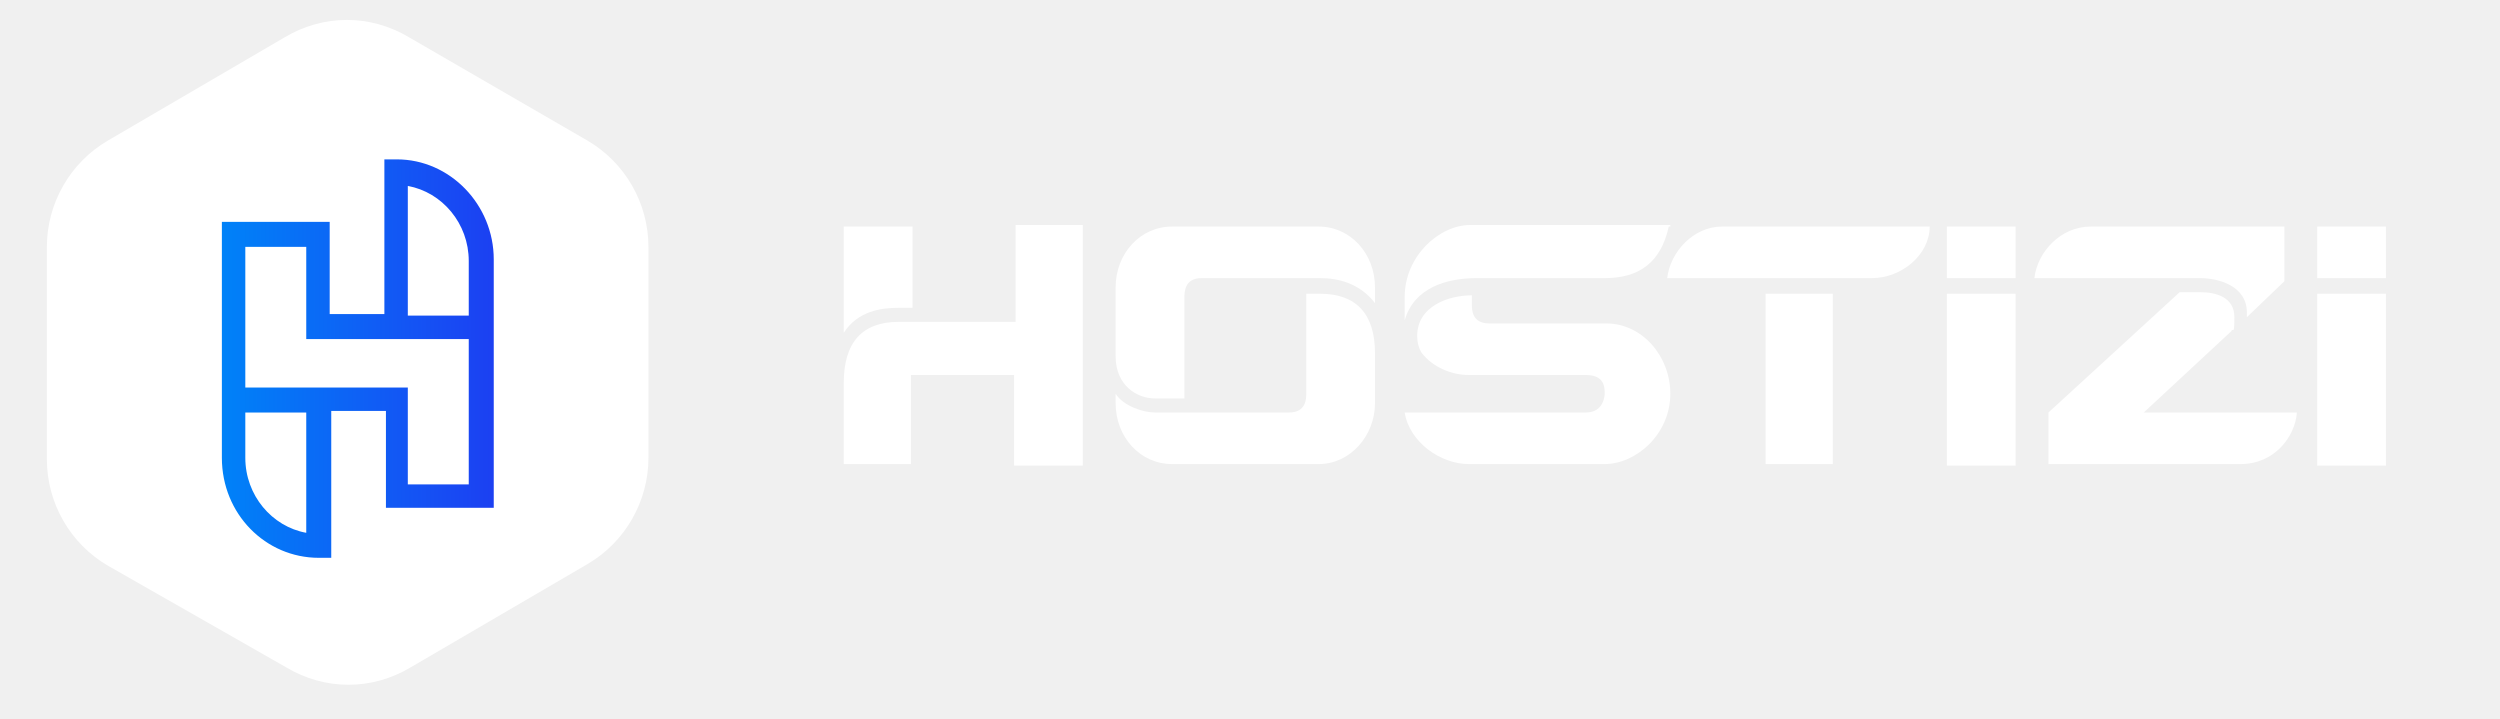
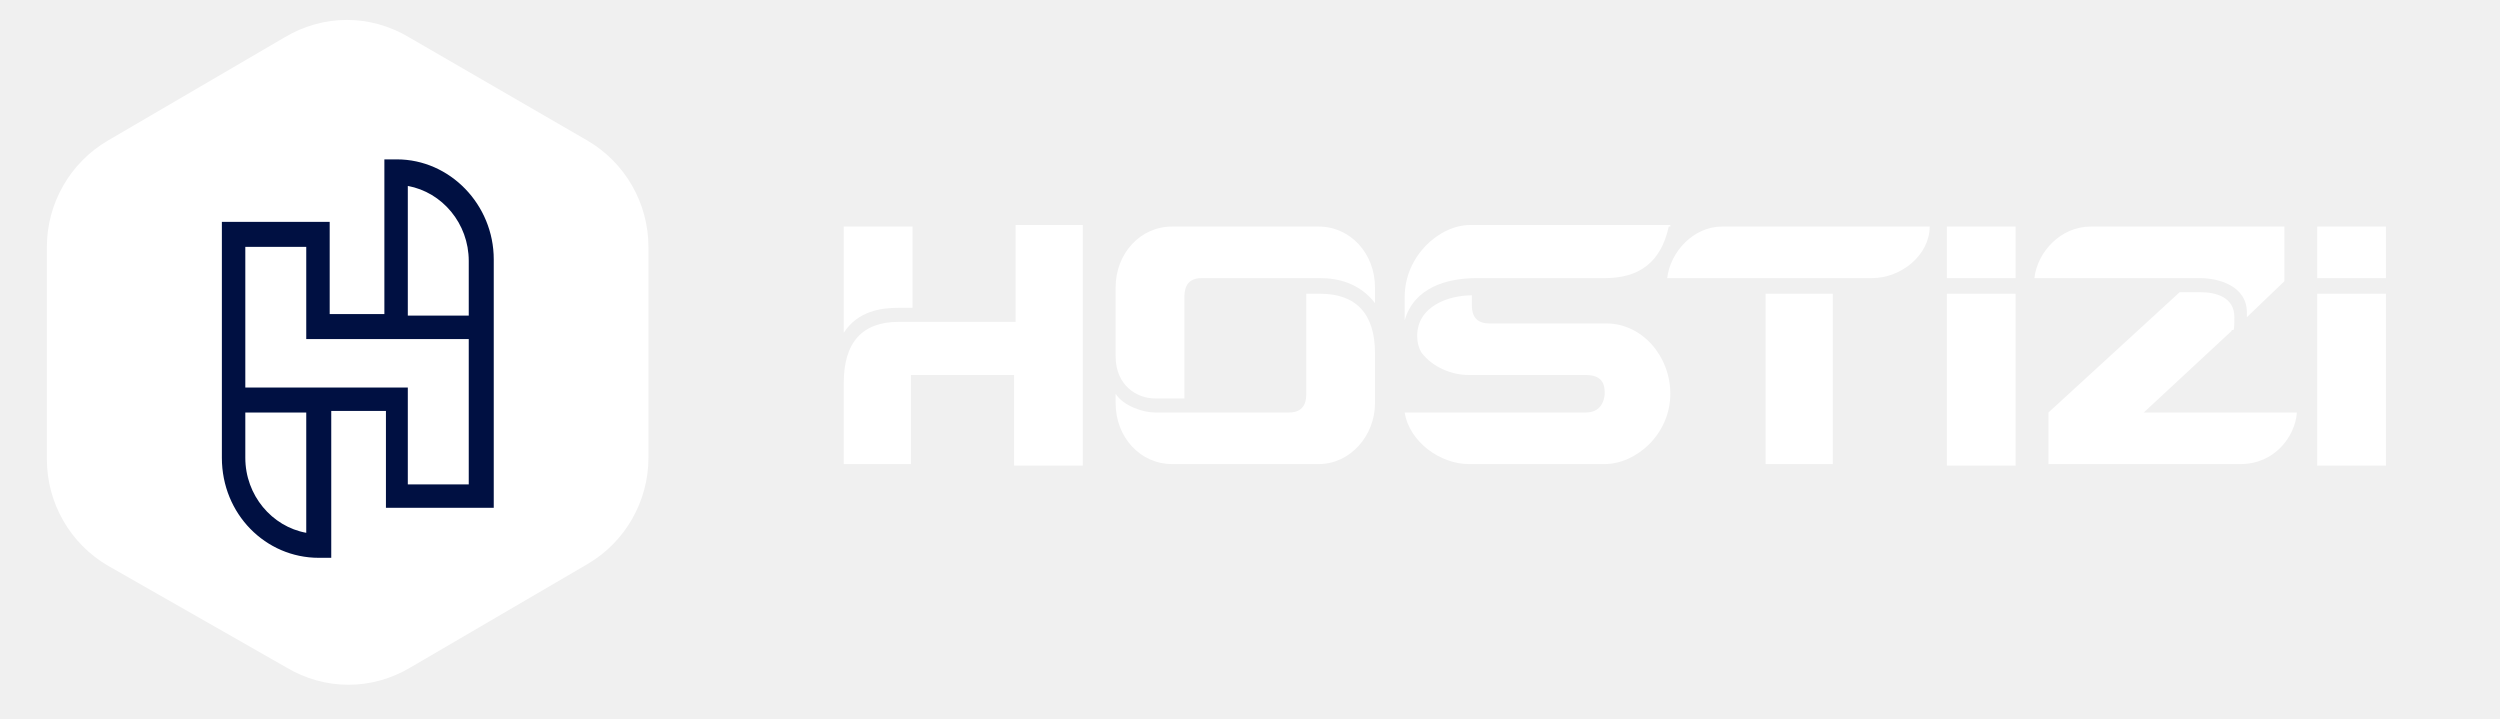
- <svg xmlns="http://www.w3.org/2000/svg" id="Layer_1" version="1.1" width="160" height="46" viewBox="0 0 160 46">
-   <defs>
-     <style>
-       .st0 {
-         fill: #fff;
-       }
- 
-       .st1 {
-         fill: url(#linear-gradient);
-       }
-     </style>
-     <linearGradient id="linear-gradient" x1="14.2" y1="23" x2="31.6" y2="23" gradientUnits="userSpaceOnUse">
-       <stop offset="0" stop-color="#0082f8" />
-       <stop offset="1" stop-color="#1c40f2" />
-     </linearGradient>
-   </defs>
-   <path class="st0" d="M18.2,2.4c2.5-1.5,5.5-1.5,8,0l11.4,6.6c2.4,1.4,3.9,4,3.9,6.8v13.5c0,2.8-1.5,5.4-3.9,6.8l-11.3,6.6c-2.5,1.5-5.5,1.5-8,0l-11.4-6.5c-2.4-1.4-3.9-4-3.9-6.8v-13.6c0-2.8,1.5-5.4,3.9-6.8l11.3-6.6Z" />
-   <path class="st1" d="M25.4,10.2h-.8v9.9h-3.5v-5.9h-6.9v15.1c0,3.6,2.8,6.4,6.2,6.4h.8v-9.4h3.5v6.2h6.9v-15.9c0-3.5-2.8-6.4-6.2-6.4ZM19.6,34.1c-2.2-.4-3.9-2.4-3.9-4.8v-2.9h3.9v7.7ZM30,31h-3.9v-6.2h-10.4v-9h3.9v5.9h10.4v9.3ZM30,20.2h-3.9v-8.3c2.2.4,3.9,2.4,3.9,4.8v3.5Z" />
-   <g>
-     <path class="st0" d="M69.3,14.5v15.3h-4.4v-5.8h-6.6v5.7h-4.3v-5.2c0-2.6,1.2-3.9,3.5-3.9h7.5v-6.2h4.3ZM54,21.3v-6.8h4.4v5.2h-.9c-1.1,0-2.6.2-3.5,1.6Z" />
-     <path class="st0" d="M88,18.4v1c-1-1.3-2.4-1.6-3.5-1.6h-7.6c-1.1,0-1.1.9-1.1,1.3v6.4h-1.9c-1.1,0-2.5-.8-2.5-2.7v-4.4c0-2.2,1.6-3.9,3.6-3.9h9.4c2,0,3.6,1.7,3.6,3.9ZM88,22.6v3.2c0,2.1-1.6,3.9-3.6,3.9h-9.4c-2,0-3.6-1.7-3.6-3.9v-.6c.5.8,1.8,1.2,2.5,1.2h8.6c1.1,0,1.1-.9,1.1-1.2v-6.4h.9c2.3,0,3.5,1.3,3.5,3.8Z" />
-     <path class="st0" d="M106.8,14.5c-.5,2.3-1.9,3.3-4.1,3.3h-8.2c-1.9,0-4,.6-4.6,2.7,0-.3,0-.7,0-1.1v-.4c0-2.6,2.2-4.6,4.2-4.6h12.8s0,.1,0,.1ZM106.9,25.2c0,2.6-2.2,4.5-4.2,4.5h-8.7c-1.8,0-3.8-1.4-4.1-3.3h11.6c1.2,0,1.2-1.2,1.2-1.2h0c0-.4,0-1.2-1.2-1.2h-7.5c-1.1,0-2.3-.5-3-1.4-.2-.3-.3-.7-.3-1.1,0-1.9,2-2.6,3.5-2.6v.6c0,.3,0,1.2,1.1,1.2h7.5c2.3,0,4.1,2.1,4.1,4.5Z" />
-     <path class="st0" d="M123.5,14.5c0,1.8-1.8,3.3-3.7,3.3h-13.1c.2-1.7,1.7-3.3,3.5-3.3,0,0,13.3,0,13.3,0ZM117.3,18.8v10.9h-4.3v-10.9h4.3Z" />
-     <path class="st0" d="M124.6,14.5h4.4v3.3h-4.4v-3.3ZM124.6,18.8h4.4v11h-4.4v-11Z" />
-     <path class="st0" d="M130.2,17.8c.2-1.7,1.7-3.3,3.6-3.3h12.4v3.5l-2.4,2.3v-.3c0-1.7-1.8-2.2-3-2.2h-10.6ZM137.2,26.4h9.8c-.1,1.5-1.4,3.3-3.6,3.3h-12.3v-3.3l8.4-7.7h1.3c1,0,2.2.3,2.2,1.6s-.1.6-.2.9l-5.6,5.2Z" />
-     <path class="st0" d="M148.3,14.5h4.4v3.3h-4.4v-3.3ZM148.3,18.8h4.4v11h-4.4v-11Z" />
-   </g>
+ <svg xmlns="http://www.w3.org/2000/svg" width="160" height="46" viewBox="0 0 160 46" fill="none">
+   <path d="M18.2 2.4C20.7 0.9 23.7 0.9 26.2 2.4L37.6 9C40 10.4 41.5 13 41.5 15.8V29.3C41.5 32.1 40 34.7 37.6 36.1L26.3 42.7C23.8 44.2 20.8 44.2 18.3 42.7L6.9 36.2C4.5 34.8 3 32.2 3 29.4V15.8C3 13 4.5 10.4 6.9 9L18.2 2.4Z" fill="white" />
+   <path d="M25.4 10.2H24.6V20.1H21.1V14.2H14.2V29.3C14.2 32.9 17 35.7 20.4 35.7H21.2V26.3H24.7V32.5H31.6V16.6C31.6 13.1 28.8 10.2 25.4 10.2ZM19.6 34.1C17.4 33.7 15.7 31.7 15.7 29.3V26.4H19.6V34.1ZM30 31H26.1V24.8H15.7V15.8H19.6V21.7H30V31ZM30 20.2H26.1V11.9C28.3 12.3 30 14.3 30 16.7V20.2Z" fill="#001042" />
+   <path d="M69.3 14.5V29.8H64.9V24H58.3V29.7H54V24.5C54 21.9 55.2 20.6 57.5 20.6H65V14.4H69.3V14.5ZM54 21.3V14.5H58.4V19.7H57.5C56.4 19.7 54.9 19.9 54 21.3Z" fill="white" />
+   <path d="M88 18.4V19.4C87 18.1 85.6 17.8 84.5 17.8H76.9C75.8 17.8 75.8 18.7 75.8 19.1V25.5H73.9C72.8 25.5 71.4 24.7 71.4 22.8V18.4C71.4 16.2 73 14.5 75 14.5H84.4C86.4 14.5 88 16.2 88 18.4ZM88 22.6V25.8C88 27.9 86.4 29.7 84.4 29.7H75C73 29.7 71.4 28 71.4 25.8V25.2C71.9 26 73.2 26.4 73.9 26.4H82.5C83.6 26.4 83.6 25.5 83.6 25.2V18.8H84.5C86.8 18.8 88 20.1 88 22.6Z" fill="white" />
+   <path d="M106.8 14.5C106.3 16.8 104.9 17.8 102.7 17.8H94.5C92.6 17.8 90.5 18.4 89.9 20.5C89.9 20.2 89.9 19.8 89.9 19.4V19C89.9 16.4 92.1 14.4 94.1 14.4H106.9V14.5H106.8ZM106.9 25.2C106.9 27.8 104.7 29.7 102.7 29.7H94C92.2 29.7 90.2 28.3 89.9 26.4H101.5C102.7 26.4 102.7 25.2 102.7 25.2C102.7 24.8 102.7 24 101.5 24H94C92.9 24 91.7 23.5 91 22.6C90.8 22.3 90.7 21.9 90.7 21.5C90.7 19.6 92.7 18.9 94.2 18.9V19.5C94.2 19.8 94.2 20.7 95.3 20.7H102.8C105.1 20.7 106.9 22.8 106.9 25.2Z" fill="white" />
+   <path d="M123.5 14.5C123.5 16.3 121.7 17.8 119.8 17.8H106.7C106.9 16.1 108.4 14.5 110.2 14.5H123.5ZM117.3 18.8V29.7H113V18.8H117.3Z" fill="white" />
+   <path d="M124.6 14.5H129V17.8H124.6V14.5ZM124.6 18.8H129V29.8H124.6V18.8Z" fill="white" />
+   <path d="M130.2 17.8C130.4 16.1 131.9 14.5 133.8 14.5H146.2V18L143.8 20.3V20C143.8 18.3 142 17.8 140.8 17.8H130.2ZM137.2 26.4H147C146.9 27.9 145.6 29.7 143.4 29.7H131.1V26.4L139.5 18.7H140.8C141.8 18.7 143 19 143 20.3C143 21.6 142.9 20.9 142.8 21.2L137.2 26.4Z" fill="white" />
+   <path d="M148.3 14.5H152.7V17.8H148.3V14.5ZM148.3 18.8H152.7V29.8H148.3V18.8Z" fill="white" />
</svg>
